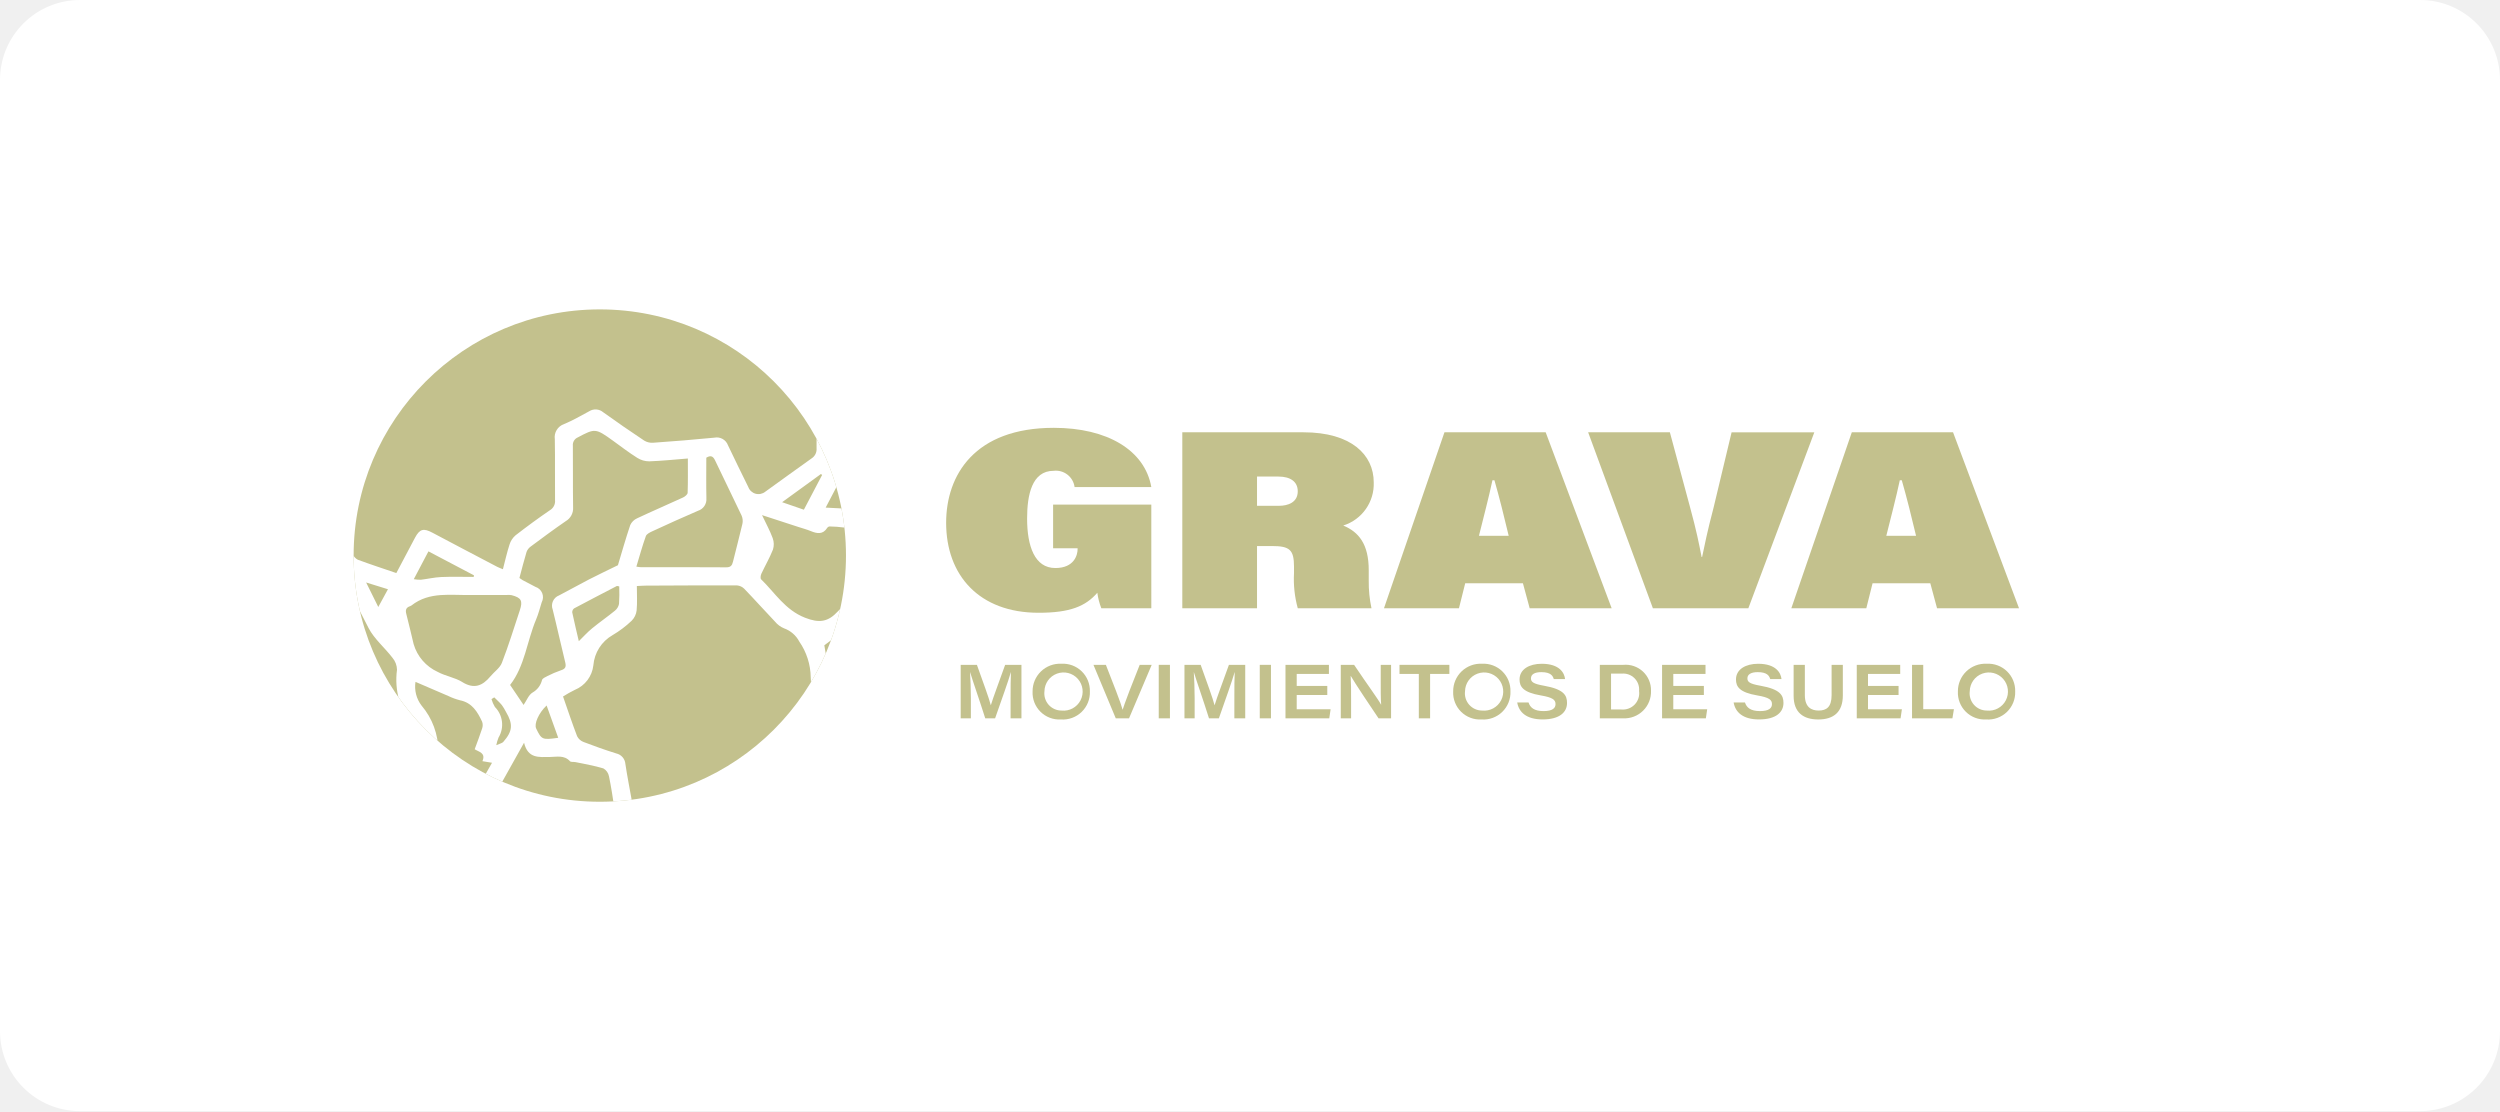
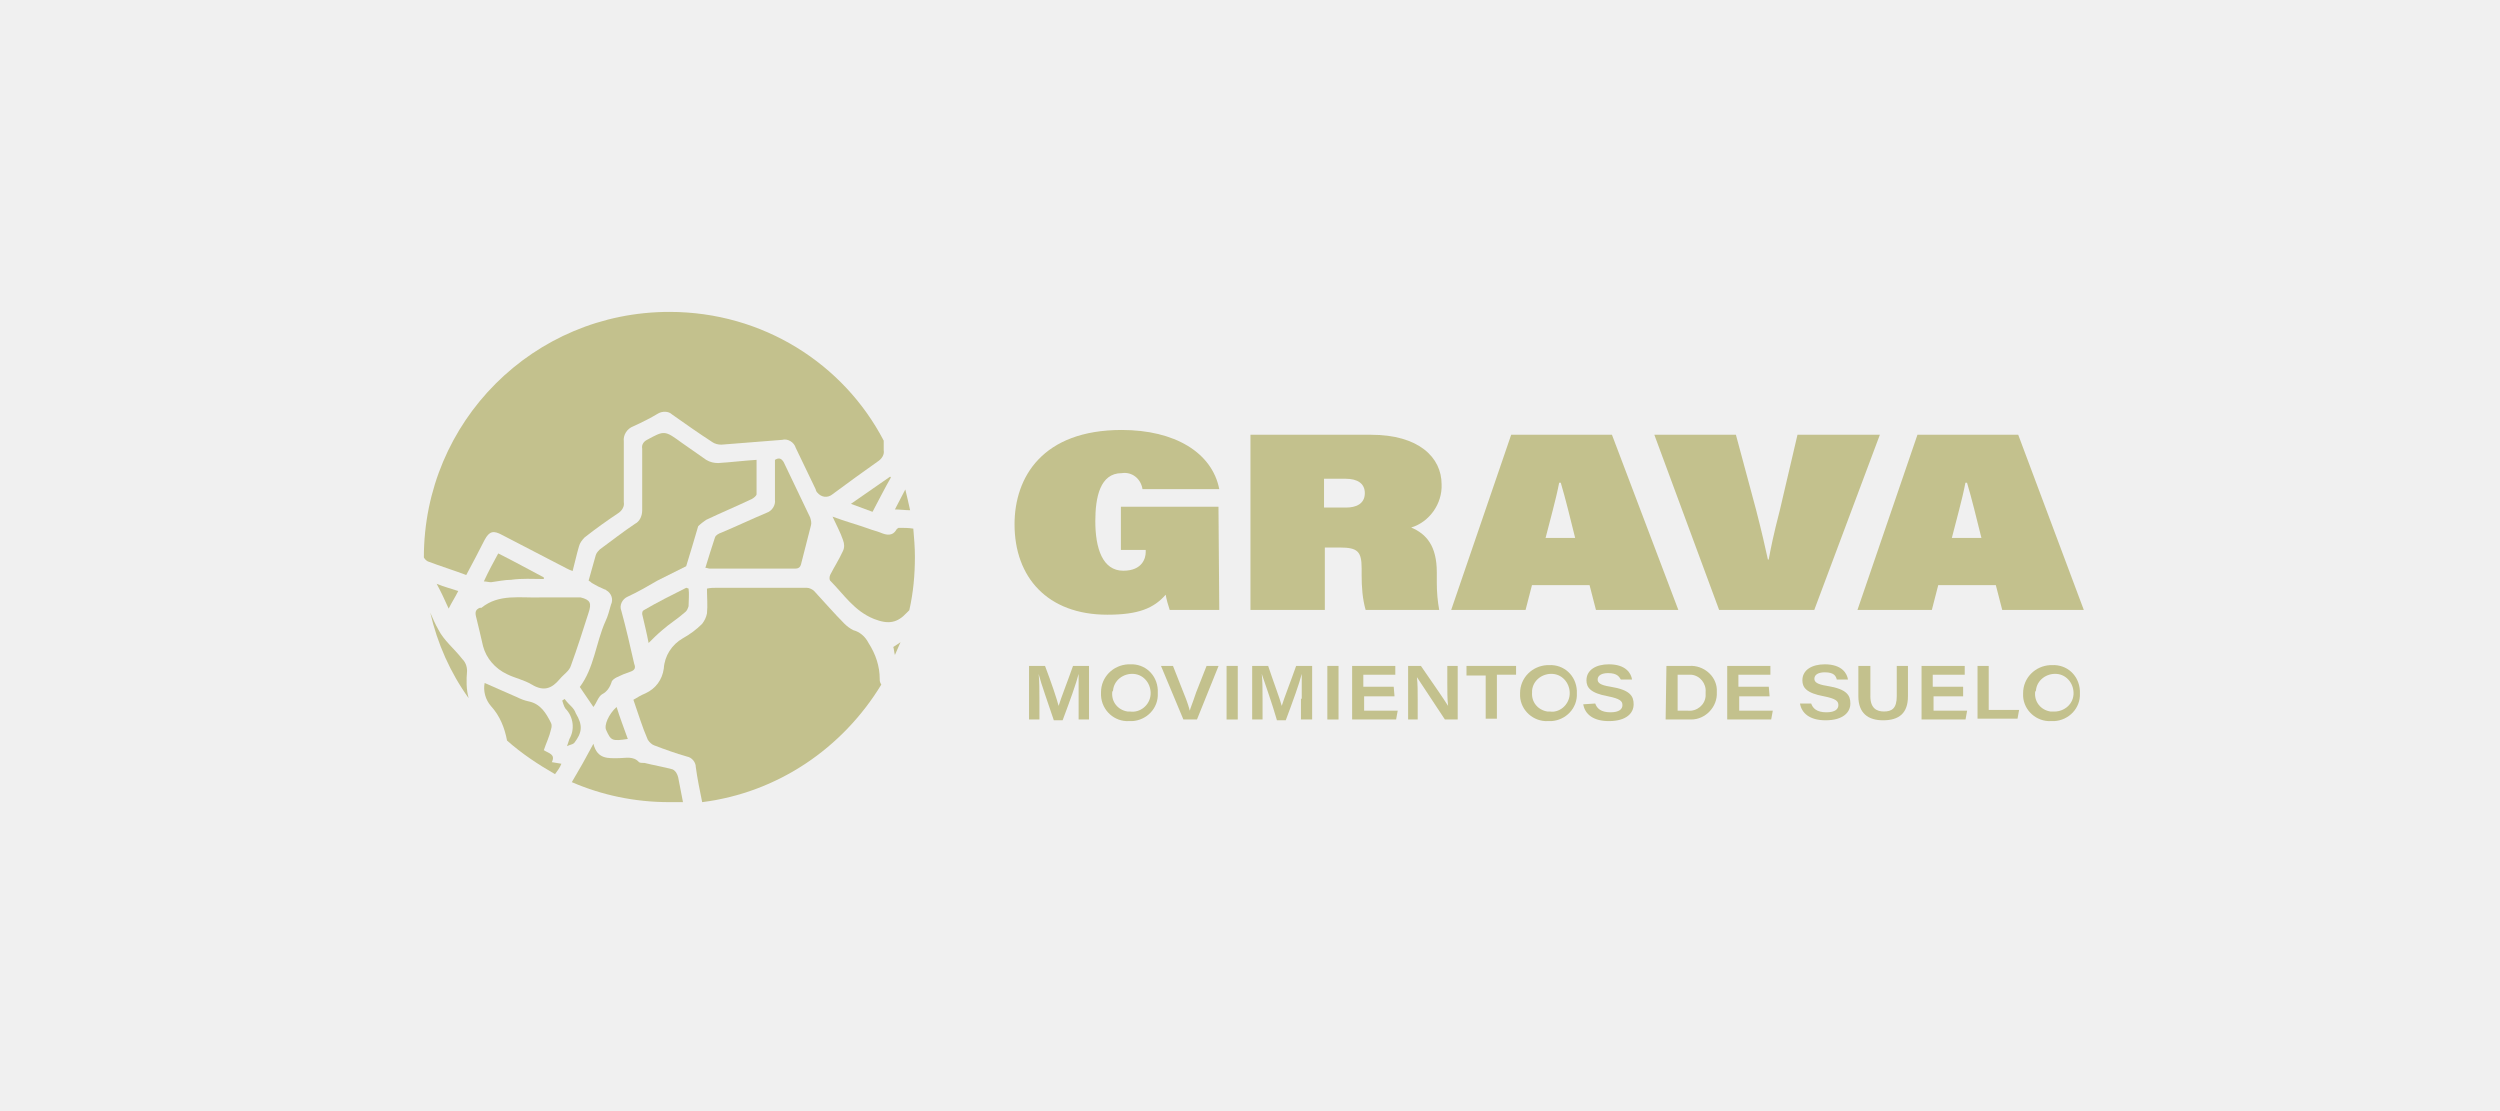
- <svg xmlns="http://www.w3.org/2000/svg" id="Grupo_271" data-name="Grupo 271" width="312.57" height="138.922" viewBox="0 0 312.57 138.922">
-   <defs>
-     <style>
-       .cls-1 {
-         fill: none;
-       }
- 
-       .cls-2 {
-         fill: #fff;
-       }
- 
-       .cls-3 {
-         fill: #c3c18d;
-       }
- 
-       .cls-4 {
-         clip-path: url(#clip-path);
-       }
-     </style>
-     <clipPath id="clip-path">
-       <ellipse id="Elipse_20" data-name="Elipse 20" class="cls-1" cx="30.779" cy="30.779" rx="30.779" ry="30.779" />
-     </clipPath>
-   </defs>
-   <g id="Grupo_261" data-name="Grupo 261">
-     <rect id="Rectángulo_143" data-name="Rectángulo 143" class="cls-2" width="312.57" height="138.922" rx="10" />
-   </g>
-   <g id="Grupo_270" data-name="Grupo 270" transform="translate(44.213 38.683)">
-     <g id="Grupo_266" data-name="Grupo 266">
-       <ellipse id="Elipse_19" data-name="Elipse 19" class="cls-3" cx="30.779" cy="30.779" rx="30.779" ry="30.779" />
-       <g id="Grupo_265" data-name="Grupo 265">
-         <g id="Grupo_264" data-name="Grupo 264" class="cls-4">
-           <g id="Grupo_263" data-name="Grupo 263" transform="translate(-2.979 11.379)">
-             <g id="Grupo_262" data-name="Grupo 262">
-               <path id="Trazado_189" data-name="Trazado 189" class="cls-2" d="M1013.544,2832.305c-.557.089-1.129.087-1.744.128-.28-1.578-.579-3.078-.805-4.59a1.46,1.46,0,0,0-1.145-1.321c-1.378-.43-2.742-.914-4.09-1.432a1.479,1.479,0,0,1-.8-.719c-.614-1.6-1.155-3.23-1.762-4.969a15.017,15.017,0,0,1,1.469-.823,3.765,3.765,0,0,0,2.323-3.071,4.8,4.8,0,0,1,2.4-3.775,13.012,13.012,0,0,0,2.38-1.793,2.179,2.179,0,0,0,.63-1.289c.093-.98.029-1.976.029-3.058.421-.02.77-.049,1.12-.051,3.8-.017,7.6-.042,11.4-.028a1.444,1.444,0,0,1,.916.429c1.3,1.346,2.541,2.741,3.83,4.092a2.9,2.9,0,0,0,1.137.846,3.466,3.466,0,0,1,1.905,1.653,8.042,8.042,0,0,1,1.43,4.465c.036,1.618.293,3.232.459,4.9-.518.234-1.071.462-1.607.729-1,.5-1.155.853-.8,1.865.111.32.223.639.336.961a55.517,55.517,0,0,0,4.05-6.667c-.091-.966-.168-1.931-.28-2.894-.116-.994-.311-1.978-.457-2.889.911-.688,1.875-1.413,2.714-2.044.327.145.643.286.962.427.254-.9.477-1.806.663-2.733l-.132.116c-1.146-1.03-1.509-1.11-2.5-.025-1.23,1.346-2.334,1.51-4.119.811-2.5-.983-3.753-3.115-5.492-4.805-.114-.111-.061-.5.034-.7.468-1.009,1.036-1.975,1.443-3.007a2.194,2.194,0,0,0-.027-1.434c-.336-.916-.812-1.782-1.334-2.884,1.666.543,3.114,1.012,4.56,1.486.514.168,1.043.307,1.541.513.791.325,1.509.452,2.055-.412a.39.39,0,0,1,.295-.17,15.2,15.2,0,0,1,3.617.493,16,16,0,0,1,1.769.812,27.235,27.235,0,0,0-.518-3.382c-1.737-.089-3.492-.182-5.363-.279,1.028-1.967,2-3.813,3.021-5.774l.925.486a19.585,19.585,0,0,0-1.518-3.135c-.411.043-.734.4-1.362,1.191v-.879c0-.8,0-1.6,0-2.394-.7-.982-1.45-1.943-2.216-2.9,0,1.994,0,3.99.012,5.985a1.364,1.364,0,0,1-.625,1.27c-1.944,1.378-3.867,2.785-5.8,4.172a1.357,1.357,0,0,1-2.114-.6c-.841-1.734-1.714-3.455-2.53-5.2a1.5,1.5,0,0,0-1.716-.966c-2.551.252-5.11.453-7.667.635a1.875,1.875,0,0,1-1.093-.266c-1.732-1.154-3.448-2.33-5.135-3.548a1.477,1.477,0,0,0-1.752-.119c-1.034.557-2.057,1.15-3.139,1.6a1.73,1.73,0,0,0-1.155,1.895c.047,2.533,0,5.07.027,7.606a1.308,1.308,0,0,1-.63,1.262c-1.469,1-2.9,2.055-4.31,3.146a2.478,2.478,0,0,0-.75,1.15c-.323.992-.546,2.017-.827,3.089-.293-.123-.516-.2-.725-.309-2.694-1.414-5.392-2.825-8.079-4.255-1.118-.6-1.6-.479-2.187.624-.762,1.437-1.519,2.876-2.335,4.418-1.652-.564-3.25-1.087-4.826-1.671a1.416,1.416,0,0,1-.629-.7c-.7-1.393-1.371-2.794-2.044-4.2-.209,1.211-.489,2.411-.811,3.6,1.573,3.307,3.148,6.612,4.844,9.854.721,1.378,2.021,2.446,2.984,3.71a2.376,2.376,0,0,1,.566,1.5,9.284,9.284,0,0,0,2.091,7.222c1.018,1.27.65,2.832.875,4.266.039.248.061.5.093.75.778.3,1.562.578,2.346.853l-.012-.116a17.153,17.153,0,0,1-.227-2.789,8.81,8.81,0,0,0-2.1-5.717,3.894,3.894,0,0,1-.755-2.959c1.389.6,2.751,1.193,4.117,1.772a7.81,7.81,0,0,0,1.439.528c1.518.3,2.2,1.448,2.78,2.689a1.279,1.279,0,0,1-.005.844c-.275.859-.605,1.7-.93,2.591.525.341,1.419.448.968,1.492l1.2.2c-.578,1.025-1.132,2.01-1.694,2.984.76.214,1.534.4,2.3.587,1.089-1.951,2.205-3.942,3.4-6.078.482,2.01,1.876,1.791,3.21,1.784.864-.006,1.8-.271,2.526.524.127.136.464.07.7.118,1.166.246,2.348.441,3.483.786a1.45,1.45,0,0,1,.7.989c.271,1.311.471,2.635.669,3.96,2.087.141,4.174.236,6.265.307-.134-.177-.279-.348-.4-.53A1.76,1.76,0,0,0,1013.544,2832.305Zm21.9-40.718.148.118c-.743,1.416-1.487,2.832-2.282,4.344-.911-.316-1.723-.595-2.719-.938ZM980.1,2808.212l-1.518-3.064c1,.31,1.8.561,2.727.846C980.889,2806.766,980.534,2807.416,980.1,2808.212Zm30.1-.389a1.44,1.44,0,0,1-.514.852c-.928.76-1.923,1.445-2.85,2.207-.6.493-1.118,1.075-1.664,1.607-.25-1.076-.555-2.335-.823-3.6a.6.6,0,0,1,.232-.5c1.773-.948,3.56-1.871,5.346-2.8.041-.021.113.018.3.053A21.12,21.12,0,0,1,1010.2,2807.823Zm10.924-13.225c-.039-1.688-.011-3.377-.011-5.052.527-.316.832-.216,1.091.329,1.094,2.314,2.237,4.606,3.328,6.924a1.7,1.7,0,0,1,.091,1.03c-.366,1.582-.793,3.152-1.178,4.732-.114.47-.3.7-.848.692-3.562-.027-7.124-.014-10.684-.016-.145,0-.289-.036-.545-.07.395-1.307.743-2.58,1.187-3.819.1-.271.521-.47.836-.615,1.887-.868,3.776-1.733,5.687-2.551A1.5,1.5,0,0,0,1021.121,2794.6Zm-34.753,6.66,5.689,2.994-.03.2c-1.357,0-2.714-.043-4.067.016-.85.037-1.691.239-2.539.34a5.11,5.11,0,0,1-.886-.07Zm4.235,16.34c-.93-.575-2.107-.742-3.075-1.269a5.516,5.516,0,0,1-3.012-3.476c-.312-1.255-.582-2.52-.916-3.77-.136-.509-.018-.81.475-.973a.506.506,0,0,0,.161-.08c2.28-1.8,4.971-1.246,7.551-1.32h4.432a2.275,2.275,0,0,1,.539.023c1.216.311,1.432.7,1.036,1.891-.729,2.2-1.411,4.415-2.244,6.573-.25.646-.95,1.111-1.421,1.678C993.143,2818.059,992.1,2818.525,990.6,2817.6Zm5.126,7.481c-.145.166-.432.209-.88.41a5.325,5.325,0,0,1,.282-.949,3.135,3.135,0,0,0-.452-3.824,4,4,0,0,1-.428-.987l.346-.218c.318.318.659.618.946.961a6.47,6.47,0,0,1,.516.85C996.972,2822.865,996.906,2823.735,995.73,2825.079Zm4.107-1.678c-.277-.573.305-1.923,1.305-2.876.489,1.359.957,2.662,1.453,4.042C1000.6,2824.849,1000.515,2824.808,999.836,2823.4Zm1.368-6.531c-.237.115-.566.266-.634.471a2.458,2.458,0,0,1-1.166,1.557c-.507.291-.764,1.018-1.139,1.562-.582-.862-1.143-1.692-1.687-2.5,1.839-2.352,2.1-5.455,3.251-8.188.291-.691.475-1.427.7-2.146a1.354,1.354,0,0,0-.784-1.93c-.532-.282-1.068-.557-1.6-.839-.105-.057-.2-.134-.4-.272.3-1.111.566-2.188.889-3.253a1.451,1.451,0,0,1,.52-.677c1.45-1.079,2.9-2.155,4.392-3.18a1.846,1.846,0,0,0,.909-1.717c-.044-2.564,0-5.128-.03-7.694a1.026,1.026,0,0,1,.618-1.056c2.16-1.148,2.226-1.149,4.414.427,1,.724,1.982,1.48,3.026,2.135a2.785,2.785,0,0,0,1.5.432c1.591-.057,3.18-.225,4.819-.354,0,1.471.023,2.882-.027,4.289-.007.2-.328.47-.564.579-1.914.882-3.85,1.714-5.756,2.61a1.7,1.7,0,0,0-.855.841c-.573,1.7-1.062,3.432-1.541,5.022-1.207.593-2.417,1.164-3.607,1.775-1.259.648-2.489,1.351-3.75,2a1.371,1.371,0,0,0-.8,1.766c.548,2.191,1.025,4.4,1.566,6.592.134.544.046.825-.521,1A13.549,13.549,0,0,0,1001.2,2816.87Z" transform="translate(-974.038 -2782.384)" />
-             </g>
-           </g>
+ <svg xmlns="http://www.w3.org/2000/svg" version="1.2" baseProfile="tiny" id="Capa_1" x="0px" y="0px" viewBox="0 0 312.6 138.9" overflow="visible" xml:space="preserve">
+   <g id="Grupo_22" transform="translate(0.329 -0.043)">
+     <g id="Grupo_372" transform="translate(52.671 39.043)">
+       <g>
+         <path fill="#C3C18D" d="M32.8,34.5c-1.8,0.9-3.6,1.8-5.3,2.8c-0.2,0.1-0.2,0.3-0.2,0.5c0.3,1.3,0.6,2.5,0.8,3.6     c0.5-0.5,1.1-1.1,1.7-1.6c0.9-0.8,1.9-1.4,2.8-2.2c0.3-0.2,0.4-0.5,0.5-0.8h0c0-0.7,0.1-1.5,0-2.2C32.9,34.5,32.8,34.5,32.8,34.5     z" />
+         <path fill="#C3C18D" d="M0.5,31.2c1.6,0.6,3.2,1.1,4.8,1.7c0.8-1.5,1.6-3,2.3-4.4c0.6-1.1,1.1-1.2,2.2-0.6     c2.7,1.4,5.4,2.8,8.1,4.2c0.2,0.1,0.4,0.2,0.7,0.3c0.3-1.1,0.5-2.1,0.8-3.1c0.1-0.4,0.4-0.8,0.7-1.1c1.4-1.1,2.8-2.1,4.3-3.1     c0.4-0.3,0.7-0.8,0.6-1.3c0-2.5,0-5.1,0-7.6c-0.1-0.8,0.4-1.6,1.2-1.9c1.1-0.5,2.1-1,3.1-1.6c0.5-0.3,1.3-0.3,1.7,0.1     c1.7,1.2,3.4,2.4,5.1,3.5c0.3,0.2,0.7,0.3,1.1,0.3c2.5-0.2,5.1-0.4,7.6-0.6c0.7-0.2,1.5,0.3,1.7,1c0.8,1.7,1.7,3.5,2.5,5.2     c0,0.1,0.1,0.3,0.2,0.4c0.5,0.6,1.3,0.7,1.9,0.2c1.9-1.4,3.8-2.8,5.8-4.2c0.4-0.3,0.7-0.8,0.6-1.3c0-0.4,0-0.8,0-1.2     C52.5,6.5,42.4,0,30.7,0C13.7,0,0,13.7,0,30.7c0,0,0,0,0,0C0.1,30.9,0.3,31.1,0.5,31.2z" />
+         <path fill="#C3C18D" d="M35.3,26c1.9-0.9,3.8-1.7,5.7-2.6c0.2-0.1,0.6-0.4,0.6-0.6c0-1.4,0-2.8,0-4.3c-1.6,0.1-3.2,0.3-4.8,0.4     c-0.5,0-1-0.1-1.5-0.4c-1-0.7-2-1.4-3-2.1c-2.2-1.6-2.2-1.6-4.4-0.4c-0.4,0.2-0.7,0.6-0.6,1.1c0,2.6,0,5.1,0,7.7     c0,0.7-0.3,1.4-0.9,1.7c-1.5,1-2.9,2.1-4.4,3.2c-0.2,0.2-0.4,0.4-0.5,0.7c-0.3,1.1-0.6,2.1-0.9,3.2c0.2,0.1,0.3,0.2,0.4,0.3     c0.5,0.3,1.1,0.6,1.6,0.8c0.1,0,0.2,0.1,0.2,0.1c0.7,0.4,0.9,1.2,0.6,1.8c-0.2,0.7-0.4,1.5-0.7,2.1c-1.2,2.7-1.4,5.8-3.2,8.2     l1.7,2.5c0.4-0.5,0.6-1.3,1.1-1.6c0.6-0.3,1-0.9,1.2-1.6c0.1-0.2,0.4-0.4,0.6-0.5h0c0.6-0.3,1.1-0.5,1.7-0.7     c0.6-0.2,0.7-0.5,0.5-1c-0.5-2.2-1-4.4-1.6-6.6c-0.3-0.7,0.1-1.5,0.8-1.8c1.3-0.6,2.5-1.3,3.7-2c1.2-0.6,2.4-1.2,3.6-1.8     c0.5-1.6,1-3.3,1.5-5C34.6,26.5,35,26.2,35.3,26z" />
+         <path fill="#C3C18D" d="M60.8,24.8c-0.2-0.9-0.4-1.8-0.6-2.6l-1.3,2.5C59.5,24.7,60.2,24.8,60.8,24.8z" />
+         <path fill="#C3C18D" d="M25.5,53.4c-0.5-1.4-1-2.7-1.4-4c-1,0.9-1.6,2.3-1.3,2.9l0,0C23.4,53.6,23.5,53.7,25.5,53.4z" />
+         <path fill="#C3C18D" d="M58.7,41.9c0.1,0.3,0.1,0.7,0.2,1c0.2-0.5,0.5-1.1,0.7-1.6L58.7,41.9z" />
+         <path fill="#C3C18D" d="M50.8,32.9c-0.1,0.2-0.1,0.6,0,0.7c1.7,1.7,3,3.8,5.5,4.8c1.8,0.7,2.9,0.5,4.1-0.8     c0.1-0.1,0.2-0.2,0.3-0.3c0.5-2.2,0.7-4.4,0.7-6.7c0-1.2-0.1-2.3-0.2-3.5c-0.6-0.1-1.2-0.1-1.8-0.1c-0.1,0-0.2,0.1-0.3,0.2     c-0.5,0.9-1.3,0.7-2,0.4c-0.5-0.2-1-0.3-1.5-0.5c-1.4-0.5-2.9-0.9-4.5-1.5c0.5,1.1,1,2,1.3,2.9c0.2,0.5,0.2,1,0,1.4     C51.9,31,51.3,31.9,50.8,32.9z" />
+         <path fill="#C3C18D" d="M56.1,25c0.8-1.5,1.5-2.9,2.3-4.3l-0.1-0.1L53.4,24L56.1,25z" />
+         <path fill="#C3C18D" d="M15,33.4l0-0.2c-1.9-1-3.7-2-5.7-3l0,0c-0.6,1.1-1.2,2.2-1.8,3.5c0.3,0,0.6,0.1,0.9,0.1     c0.8-0.1,1.7-0.3,2.5-0.3C12.3,33.3,13.6,33.4,15,33.4z" />
+         <path fill="#C3C18D" d="M46.4,32.1c0.5,0,0.7-0.2,0.8-0.7c0.4-1.6,0.8-3.1,1.2-4.7c0.1-0.3,0-0.7-0.1-1c-1.1-2.3-2.2-4.6-3.3-6.9     c-0.3-0.5-0.6-0.6-1.1-0.3c0,1.7,0,3.4,0,5h0c0.1,0.7-0.4,1.4-1,1.6c-1.9,0.8-3.8,1.7-5.7,2.5c-0.3,0.1-0.7,0.3-0.8,0.6     c-0.4,1.2-0.8,2.5-1.2,3.8c0.2,0,0.4,0.1,0.5,0.1C39.3,32.1,42.9,32.1,46.4,32.1z" />
+         <path fill="#C3C18D" d="M19,50.2c-0.1-0.3-0.3-0.6-0.5-0.8c-0.3-0.3-0.6-0.6-0.9-1l-0.3,0.2c0.1,0.3,0.2,0.7,0.4,1     c1,1,1.2,2.6,0.5,3.8c-0.1,0.3-0.2,0.6-0.3,0.9c0.4-0.2,0.7-0.2,0.9-0.4l0,0C19.8,52.6,19.9,51.7,19,50.2z" />
+         <path fill="#C3C18D" d="M31.8,58.2c-0.1-0.4-0.3-0.8-0.7-1c-1.1-0.3-2.3-0.5-3.5-0.8c-0.2,0-0.6,0-0.7-0.1     c-0.7-0.8-1.7-0.5-2.5-0.5c-1.3,0-2.7,0.2-3.2-1.8c-0.9,1.7-1.8,3.3-2.7,4.8c3.7,1.6,7.8,2.5,12.2,2.5c0.6,0,1.1,0,1.7,0     C32.2,60.3,32,59.2,31.8,58.2z" />
+         <path fill="#C3C18D" d="M57,45.9c0-1.6-0.5-3.1-1.4-4.5c-0.4-0.8-1.1-1.4-1.9-1.6c-0.4-0.2-0.8-0.5-1.1-0.8     c-1.3-1.3-2.5-2.7-3.8-4.1c-0.2-0.2-0.6-0.4-0.9-0.4c-3.8,0-7.6,0-11.4,0c-0.3,0-0.7,0-1.1,0.1c0,1.1,0.1,2.1,0,3.1     c-0.1,0.5-0.3,0.9-0.6,1.3c-0.7,0.7-1.5,1.3-2.4,1.8c-1.4,0.8-2.3,2.2-2.4,3.8c-0.2,1.4-1,2.5-2.3,3.1c-0.5,0.2-1,0.5-1.5,0.8     c0.6,1.7,1.1,3.4,1.8,5c0.2,0.3,0.5,0.6,0.8,0.7c1.3,0.5,2.7,1,4.1,1.4c0.6,0.1,1.1,0.7,1.1,1.3c0.2,1.5,0.5,2.9,0.8,4.4     c9.5-1.2,17.6-6.8,22.4-14.7C57,46.3,57,46.1,57,45.9z" />
+         <path fill="#C3C18D" d="M17.2,56.5L16,56.3c0.5-1-0.4-1.1-1-1.5c0.3-0.9,0.7-1.7,0.9-2.6c0.1-0.3,0.1-0.6,0-0.8     c-0.6-1.2-1.3-2.4-2.8-2.7c-0.5-0.1-1-0.3-1.4-0.5c-1.4-0.6-2.7-1.2-4.1-1.8c-0.2,1,0.1,2.1,0.8,2.9c1.1,1.2,1.7,2.7,2,4.3     c1.8,1.6,3.9,3,6,4.2C16.7,57.4,17,57,17.2,56.5z" />
+         <path fill="#C3C18D" d="M1.6,34c0.6,1.1,1,2,1.5,3.1c0.4-0.8,0.8-1.4,1.2-2.2C3.4,34.6,2.6,34.4,1.6,34z" />
+         <path fill="#C3C18D" d="M7,37c-0.5,0.2-0.6,0.5-0.5,1c0.3,1.2,0.6,2.5,0.9,3.8c0.4,1.5,1.5,2.8,3,3.5c1,0.5,2.1,0.7,3.1,1.3l0,0     c1.5,0.9,2.5,0.5,3.5-0.7c0.5-0.6,1.2-1,1.4-1.7c0.8-2.2,1.5-4.4,2.2-6.6c0.4-1.2,0.2-1.6-1-1.9c-0.2,0-0.4,0-0.5,0h-4.4     c-2.6,0.1-5.3-0.5-7.5,1.3C7.2,37,7.1,37,7,37z" />
+         <path fill="#C3C18D" d="M5.6,48.3c-0.3-1.1-0.3-2.2-0.2-3.4c0-0.6-0.2-1.1-0.6-1.5c-1-1.3-2.3-2.3-3-3.7c-0.4-0.7-0.7-1.4-1-2.1     C1.7,41.5,3.3,45.1,5.6,48.3z" />
+       </g>
+       <g id="Grupo_371" transform="translate(73.858 14.763)">
+         <g id="Grupo_369">
+           <path id="Trazado_529" fill="#C3C18D" d="M25.6,22.5h-6.2c-0.2-0.6-0.4-1.3-0.5-1.9c-1.5,1.7-3.4,2.5-7.3,2.5      C4.1,23.1,0,18.4,0,11.8C0,5.9,3.5,0,13.4,0c6.6,0,11.3,2.8,12.2,7.4H16c-0.2-1.3-1.3-2.2-2.6-2c-2.7,0-3.3,3-3.3,6      c0,3.4,0.9,6.2,3.5,6.2c2.4,0,2.8-1.6,2.8-2.3V15h-3.1V9.6h12.2L25.6,22.5z" />
+           <path id="Trazado_530" fill="#C3C18D" d="M38.8,14.7v7.8h-9.3V0.6h15.1c5.9,0,8.8,2.8,8.8,6.2c0.1,2.4-1.5,4.7-3.8,5.4      c1.9,0.8,3.2,2.3,3.2,5.6v1.3c0,1.2,0.1,2.3,0.3,3.4h-9.2c-0.4-1.4-0.5-2.9-0.5-4.4v-0.8c0-2.1-0.5-2.6-2.7-2.6L38.8,14.7z       M38.8,9.7h2.7c1.1,0,2.3-0.4,2.3-1.8c0-1.2-0.9-1.8-2.4-1.8h-2.7V9.7z" />
+           <path id="Trazado_531" fill="#C3C18D" d="M64.7,19.4l-0.8,3.1h-9.3l7.5-21.9h12.6L83,22.5H72.7l-0.8-3.1H64.7z M70.1,13.5      c-0.6-2.4-1.2-4.9-1.8-6.9h-0.2c-0.4,2.1-1.2,4.9-1.7,6.9H70.1z" />
+           <path id="Trazado_532" fill="#C3C18D" d="M88.1,22.5L80,0.6h10.2l2.5,9.3c0.8,3.1,1.1,4.5,1.5,6.3h0.1c0.3-1.6,0.6-3.1,1.4-6.2      l2.2-9.4h10.3L100,22.5H88.1z" />
+           <path id="Trazado_533" fill="#C3C18D" d="M115.5,19.4l-0.8,3.1h-9.3l7.5-21.9h12.6l8.2,21.9h-10.2l-0.8-3.1H115.5z M120.9,13.5      c-0.6-2.4-1.2-4.9-1.8-6.9h-0.2c-0.4,2.1-1.2,4.9-1.7,6.9H120.9z" />
        </g>
-       </g>
-     </g>
-     <g id="Grupo_269" data-name="Grupo 269" transform="translate(74.082 14.807)">
-       <g id="Grupo_267" data-name="Grupo 267">
-         <path id="Trazado_190" data-name="Trazado 190" class="cls-3" d="M1042.85,2806.863H1036.6a8.278,8.278,0,0,1-.5-1.937c-1.468,1.687-3.4,2.5-7.342,2.5-7.437,0-11.561-4.687-11.561-11.249,0-5.967,3.562-11.874,13.466-11.874,6.656,0,11.374,2.782,12.186,7.406h-9.592a2.364,2.364,0,0,0-2.625-2.032c-2.719,0-3.312,3.031-3.312,5.969,0,3.437.937,6.187,3.53,6.187,2.375,0,2.782-1.657,2.782-2.344v-.125h-3.062V2793.9h12.279Z" transform="translate(-1017.198 -2784.303)" />
-         <path id="Trazado_191" data-name="Trazado 191" class="cls-3" d="M1043.077,2798.836v7.779h-9.342v-22h15.153c5.969,0,8.781,2.813,8.781,6.25a5.441,5.441,0,0,1-3.812,5.406c1.937.812,3.187,2.312,3.187,5.592v1.312a15.612,15.612,0,0,0,.343,3.437h-9.217a13.775,13.775,0,0,1-.469-4.4v-.782c0-2.125-.53-2.593-2.75-2.593Zm0-5.031h2.749c1.095,0,2.344-.406,2.344-1.812,0-1.218-.937-1.843-2.407-1.843h-2.687Z" transform="translate(-1004.209 -2784.056)" />
-         <path id="Trazado_192" data-name="Trazado 192" class="cls-3" d="M1058.013,2803.49l-.782,3.125h-9.374l7.561-22h12.656l8.249,22h-10.249l-.845-3.125Zm5.437-5.937c-.562-2.375-1.187-4.874-1.782-6.937h-.25c-.437,2.063-1.187,4.937-1.687,6.937Z" transform="translate(-993.116 -2784.056)" />
-         <path id="Trazado_193" data-name="Trazado 193" class="cls-3" d="M1070.248,2806.615l-8.094-22h10.218l2.5,9.281c.843,3.093,1.125,4.563,1.468,6.313h.062c.345-1.625.625-3.095,1.437-6.187l2.25-9.406h10.343l-8.249,22Z" transform="translate(-981.886 -2784.056)" />
-         <path id="Trazado_194" data-name="Trazado 194" class="cls-3" d="M1086.538,2803.49l-.782,3.125h-9.374l7.561-22H1096.6l8.249,22H1094.6l-.843-3.125Zm5.437-5.937c-.562-2.375-1.187-4.874-1.782-6.937h-.25c-.437,2.063-1.187,4.937-1.687,6.937Z" transform="translate(-970.71 -2784.056)" />
-       </g>
-       <g id="Grupo_268" data-name="Grupo 268" transform="translate(1.818 29.493)">
-         <path id="Trazado_195" data-name="Trazado 195" class="cls-3" d="M1024.455,2804.923c0-1.182.007-2.384.045-3.111h-.009c-.332,1.162-1.132,3.37-1.973,5.776h-1.232c-.646-2.066-1.534-4.574-1.893-5.772h-.009c.054.773.105,2.11.105,3.246v2.527h-1.273V2800.9h2.027c.752,2.11,1.535,4.222,1.735,5.042h.009c.295-.982,1.075-3.034,1.787-5.042h2.039v6.688h-1.359Z" transform="translate(-1018.216 -2800.759)" />
-         <path id="Trazado_196" data-name="Trazado 196" class="cls-3" d="M1030.415,2804.285a3.387,3.387,0,0,1-3.621,3.507,3.35,3.35,0,0,1-3.544-3.5,3.434,3.434,0,0,1,3.6-3.468A3.376,3.376,0,0,1,1030.415,2804.285Zm-5.681-.02a2.148,2.148,0,0,0,2.133,2.413,2.389,2.389,0,1,0-2.133-2.413Z" transform="translate(-1014.262 -2800.821)" />
-         <path id="Trazado_197" data-name="Trazado 197" class="cls-3" d="M1030.3,2807.589l-2.789-6.688h1.552l1.287,3.308c.482,1.241.682,1.875.8,2.285h.018c.105-.366.266-.789.836-2.319l1.289-3.275h1.5l-2.835,6.688Z" transform="translate(-1010.911 -2800.759)" />
-         <path id="Trazado_198" data-name="Trazado 198" class="cls-3" d="M1033.486,2800.9v6.688h-1.4V2800.9Z" transform="translate(-1007.324 -2800.759)" />
-         <path id="Trazado_199" data-name="Trazado 199" class="cls-3" d="M1040.125,2804.923c0-1.182.007-2.384.045-3.111h-.009c-.332,1.162-1.132,3.37-1.973,5.776h-1.234c-.646-2.066-1.532-4.574-1.891-5.772h-.009c.052.773.105,2.11.105,3.246v2.527h-1.273V2800.9h2.026c.75,2.11,1.536,4.222,1.734,5.042h.011c.293-.982,1.073-3.034,1.787-5.042h2.039v6.688h-1.359Z" transform="translate(-1005.908 -2800.759)" />
-         <path id="Trazado_200" data-name="Trazado 200" class="cls-3" d="M1040.56,2800.9v6.688h-1.4V2800.9Z" transform="translate(-1001.767 -2800.759)" />
-         <path id="Trazado_201" data-name="Trazado 201" class="cls-3" d="M1046.186,2804.673h-3.823v1.777h4.239l-.168,1.139h-5.474V2800.9h5.43v1.139h-4.026v1.495h3.823Z" transform="translate(-1000.351 -2800.759)" />
-         <path id="Trazado_202" data-name="Trazado 202" class="cls-3" d="M1044.831,2807.589V2800.9h1.666c1.759,2.619,2.958,4.212,3.366,4.971h.018c-.063-.755-.054-1.945-.054-3.039V2800.9h1.293v6.688h-1.566c-.746-1.105-3.042-4.521-3.465-5.289h-.02c.053.836.053,1.785.053,2.973v2.315Z" transform="translate(-997.31 -2800.759)" />
-         <path id="Trazado_203" data-name="Trazado 203" class="cls-3" d="M1051.36,2802.036h-2.416V2800.9h6.235v1.135h-2.41v5.553h-1.409Z" transform="translate(-994.08 -2800.759)" />
-         <path id="Trazado_204" data-name="Trazado 204" class="cls-3" d="M1059.865,2804.285a3.387,3.387,0,0,1-3.621,3.507,3.35,3.35,0,0,1-3.542-3.5,3.434,3.434,0,0,1,3.6-3.468A3.375,3.375,0,0,1,1059.865,2804.285Zm-5.681-.02a2.149,2.149,0,0,0,2.134,2.413,2.389,2.389,0,1,0-2.134-2.413Z" transform="translate(-991.128 -2800.821)" />
-         <path id="Trazado_205" data-name="Trazado 205" class="cls-3" d="M1058.6,2805.663c.207.645.705,1.079,1.882,1.079,1.129,0,1.495-.38,1.495-.873,0-.523-.329-.83-1.839-1.085-2.219-.378-2.66-1.093-2.66-1.994,0-1.284,1.23-1.964,2.771-1.964,2.257,0,2.844,1.168,2.919,1.912h-1.411c-.107-.371-.35-.866-1.552-.866-.834,0-1.3.271-1.3.78,0,.439.275.682,1.616.916,2.5.443,2.894,1.2,2.894,2.159,0,1.128-.889,2.058-3.058,2.058-2.019,0-2.964-.908-3.171-2.121Z" transform="translate(-987.605 -2800.819)" />
-         <path id="Trazado_206" data-name="Trazado 206" class="cls-3" d="M1062.971,2800.9h2.936a3.172,3.172,0,0,1,3.464,3.23,3.331,3.331,0,0,1-3.495,3.458h-2.905Zm1.405,5.583h1.294a2.043,2.043,0,0,0,2.21-2.314,1.988,1.988,0,0,0-2.173-2.171h-1.332Z" transform="translate(-983.062 -2800.759)" />
-         <path id="Trazado_207" data-name="Trazado 207" class="cls-3" d="M1072.556,2804.673h-3.823v1.777h4.239l-.168,1.139h-5.474V2800.9h5.432v1.139h-4.028v1.495h3.823Z" transform="translate(-979.638 -2800.759)" />
-         <path id="Trazado_208" data-name="Trazado 208" class="cls-3" d="M1073.756,2805.663c.207.645.705,1.079,1.882,1.079,1.128,0,1.495-.38,1.495-.873,0-.523-.327-.83-1.837-1.085-2.221-.378-2.662-1.093-2.662-1.994,0-1.284,1.23-1.964,2.771-1.964,2.257,0,2.844,1.168,2.919,1.912h-1.409c-.109-.371-.352-.866-1.553-.866-.834,0-1.3.271-1.3.78,0,.439.273.682,1.614.916,2.5.443,2.895,1.2,2.895,2.159,0,1.128-.889,2.058-3.059,2.058-2.019,0-2.962-.908-3.171-2.121Z" transform="translate(-975.701 -2800.819)" />
-         <path id="Trazado_209" data-name="Trazado 209" class="cls-3" d="M1077.946,2800.9v3.787c0,1.53.837,1.928,1.723,1.928.987,0,1.621-.441,1.621-1.928V2800.9h1.405v3.821c0,2.074-1.139,3.009-3.069,3.009-1.882,0-3.084-.882-3.084-2.961V2800.9Z" transform="translate(-972.402 -2800.759)" />
-         <path id="Trazado_210" data-name="Trazado 210" class="cls-3" d="M1086.189,2804.673h-3.821v1.777h4.239l-.168,1.139h-5.476V2800.9h5.432v1.139h-4.026v1.495h3.821Z" transform="translate(-968.929 -2800.759)" />
-         <path id="Trazado_211" data-name="Trazado 211" class="cls-3" d="M1084.834,2800.9h1.4v5.548h3.837l-.189,1.141h-5.049Z" transform="translate(-965.889 -2800.759)" />
-         <path id="Trazado_212" data-name="Trazado 212" class="cls-3" d="M1095.208,2804.285a3.387,3.387,0,0,1-3.621,3.507,3.35,3.35,0,0,1-3.542-3.5,3.434,3.434,0,0,1,3.6-3.468A3.376,3.376,0,0,1,1095.208,2804.285Zm-5.681-.02a2.148,2.148,0,0,0,2.133,2.413,2.389,2.389,0,1,0-2.133-2.413Z" transform="translate(-963.366 -2800.821)" />
+         <g id="Grupo_370" transform="translate(1.812 29.403)">
+           <path id="Trazado_534" fill="#C3C18D" d="M6.2,4.2c0-1.2,0-2.4,0-3.1h0c-0.3,1.2-1.1,3.4-2,5.8H3.1C2.4,4.8,1.5,2.3,1.2,1.1h0      c0.1,0.8,0.1,2.1,0.1,3.2v2.5H0V0.1h2c0.8,2.1,1.5,4.2,1.7,5h0c0.3-1,1.1-3,1.8-5h2v6.7H6.2L6.2,4.2z" />
+           <path id="Trazado_535" fill="#C3C18D" d="M16.1,3.5c0.1,1.9-1.4,3.4-3.2,3.5c-0.1,0-0.2,0-0.4,0C10.7,7.1,9.1,5.7,9,3.8      c0-0.1,0-0.2,0-0.4c0-1.9,1.5-3.4,3.4-3.5c0.1,0,0.1,0,0.2,0c1.9-0.1,3.4,1.3,3.5,3.2C16.1,3.3,16.1,3.4,16.1,3.5z M10.4,3.4      c-0.1,1.2,0.7,2.2,1.9,2.4c0.1,0,0.2,0,0.3,0C13.9,6,15.1,5,15.2,3.7c0.1-1.3-0.8-2.5-2.1-2.6c-1.3-0.1-2.5,0.8-2.6,2.1      C10.4,3.3,10.4,3.4,10.4,3.4z" />
+           <path id="Trazado_536" fill="#C3C18D" d="M19.3,6.8l-2.8-6.7h1.5l1.3,3.3c0.5,1.2,0.7,1.9,0.8,2.3h0c0.1-0.4,0.3-0.8,0.8-2.3      l1.3-3.3h1.5L21,6.8L19.3,6.8z" />
+           <path id="Trazado_537" fill="#C3C18D" d="M26.1,0.1v6.7h-1.4V0.1H26.1z" />
+           <path id="Trazado_538" fill="#C3C18D" d="M34.1,4.2c0-1.2,0-2.4,0-3.1h0c-0.3,1.2-1.1,3.4-2,5.8H31c-0.6-2.1-1.5-4.6-1.9-5.8h0      c0.1,0.8,0.1,2.1,0.1,3.2v2.5h-1.3V0.1h2c0.7,2.1,1.5,4.2,1.7,5h0c0.3-1,1.1-3,1.8-5h2v6.7h-1.4V4.2z" />
+           <path id="Trazado_539" fill="#C3C18D" d="M38.7,0.1v6.7h-1.4V0.1H38.7z" />
+           <path id="Trazado_540" fill="#C3C18D" d="M45.7,3.9h-3.8v1.8h4.2l-0.2,1.1h-5.5V0.1h5.4v1.1h-4v1.5h3.8L45.7,3.9z" />
+           <path id="Trazado_541" fill="#C3C18D" d="M47.4,6.8V0.1H49c1.8,2.6,2.9,4.2,3.4,5h0c-0.1-0.8-0.1-1.9-0.1-3V0.1h1.3v6.7h-1.6      c-0.7-1.1-3-4.5-3.5-5.3h0c0.1,0.8,0.1,1.8,0.1,3v2.3L47.4,6.8z" />
+           <path id="Trazado_542" fill="#C3C18D" d="M57.1,1.3h-2.4V0.1h6.2v1.1h-2.4v5.5h-1.4L57.1,1.3z" />
+           <path id="Trazado_543" fill="#C3C18D" d="M68.5,3.5c0.1,1.9-1.4,3.4-3.2,3.5c-0.1,0-0.2,0-0.4,0c-1.8,0.1-3.4-1.3-3.5-3.1      c0-0.1,0-0.2,0-0.4c0-1.9,1.5-3.4,3.4-3.5c0.1,0,0.1,0,0.2,0c1.9-0.1,3.4,1.3,3.5,3.2C68.5,3.3,68.5,3.4,68.5,3.5z M62.9,3.4      c-0.1,1.2,0.7,2.2,1.9,2.4c0.1,0,0.2,0,0.3,0C66.3,6,67.5,5,67.6,3.7c0.1-1.3-0.8-2.5-2.1-2.6C64.2,1,63,1.9,62.9,3.2      C62.9,3.3,62.9,3.4,62.9,3.4z" />
+           <path id="Trazado_544" fill="#C3C18D" d="M70.8,4.8c0.2,0.6,0.7,1.1,1.9,1.1c1.1,0,1.5-0.4,1.5-0.9c0-0.5-0.3-0.8-1.8-1.1      c-2.2-0.4-2.7-1.1-2.7-2c0-1.3,1.2-2,2.8-2c2.2,0,2.8,1.2,2.9,1.9h-1.4C73.8,1.5,73.6,1,72.4,1c-0.8,0-1.3,0.3-1.3,0.8      c0,0.4,0.3,0.7,1.6,0.9c2.5,0.4,2.9,1.2,2.9,2.2c0,1.1-0.9,2.1-3.1,2.1c-2,0-3-0.9-3.2-2.1L70.8,4.8z" />
+           <path id="Trazado_545" fill="#C3C18D" d="M79.7,0.1h2.9C84.3,0,85.9,1.3,86,3c0,0.1,0,0.2,0,0.4c0.1,1.8-1.4,3.4-3.2,3.4      c-0.1,0-0.2,0-0.3,0h-2.9L79.7,0.1z M81.1,5.7h1.3c1.1,0.1,2.1-0.7,2.2-1.8c0-0.2,0-0.3,0-0.5c0.1-1.1-0.7-2.1-1.8-2.2      c-0.1,0-0.3,0-0.4,0h-1.3V5.7z" />
+           <path id="Trazado_546" fill="#C3C18D" d="M92.6,3.9h-3.8v1.8h4.2l-0.2,1.1h-5.5V0.1h5.4v1.1h-4v1.5h3.8L92.6,3.9z" />
+           <path id="Trazado_547" fill="#C3C18D" d="M97.8,4.8c0.2,0.6,0.7,1.1,1.9,1.1c1.1,0,1.5-0.4,1.5-0.9c0-0.5-0.3-0.8-1.8-1.1      c-2.2-0.4-2.7-1.1-2.7-2c0-1.3,1.2-2,2.8-2c2.2,0,2.8,1.2,2.9,1.9h-1.4c-0.1-0.4-0.3-0.9-1.5-0.9c-0.8,0-1.3,0.3-1.3,0.8      c0,0.4,0.3,0.7,1.6,0.9c2.5,0.4,2.9,1.2,2.9,2.2c0,1.1-0.9,2.1-3.1,2.1c-2,0-3-0.9-3.2-2.1L97.8,4.8z" />
+           <path id="Trazado_548" fill="#C3C18D" d="M105.2,0.1v3.8c0,1.5,0.8,1.9,1.7,1.9c1,0,1.6-0.4,1.6-1.9V0.1h1.4v3.8      c0,2.1-1.1,3-3.1,3c-1.9,0-3.1-0.9-3.1-3V0.1L105.2,0.1z" />
+           <path id="Trazado_549" fill="#C3C18D" d="M116.9,3.9h-3.8v1.8h4.2l-0.2,1.1h-5.5V0.1h5.4v1.1h-4v1.5h3.8V3.9z" />
+           <path id="Trazado_550" fill="#C3C18D" d="M118.6,0.1h1.4v5.5h3.8l-0.2,1.1h-5L118.6,0.1z" />
+           <path id="Trazado_551" fill="#C3C18D" d="M131.4,3.5c0.1,1.9-1.4,3.4-3.2,3.5c-0.1,0-0.2,0-0.4,0c-1.8,0.1-3.4-1.3-3.5-3.1      c0-0.1,0-0.2,0-0.4c0-1.9,1.5-3.4,3.4-3.5c0.1,0,0.1,0,0.2,0c1.9-0.1,3.4,1.3,3.5,3.2C131.4,3.3,131.4,3.4,131.4,3.5z       M125.8,3.4c-0.1,1.2,0.7,2.2,1.9,2.4c0.1,0,0.2,0,0.3,0c1.3,0.1,2.5-0.8,2.6-2.1c0.1-1.3-0.8-2.5-2.1-2.6      c-1.3-0.1-2.5,0.8-2.6,2.1C125.8,3.3,125.8,3.4,125.8,3.4z" />
+         </g>
      </g>
    </g>
  </g>
</svg>
